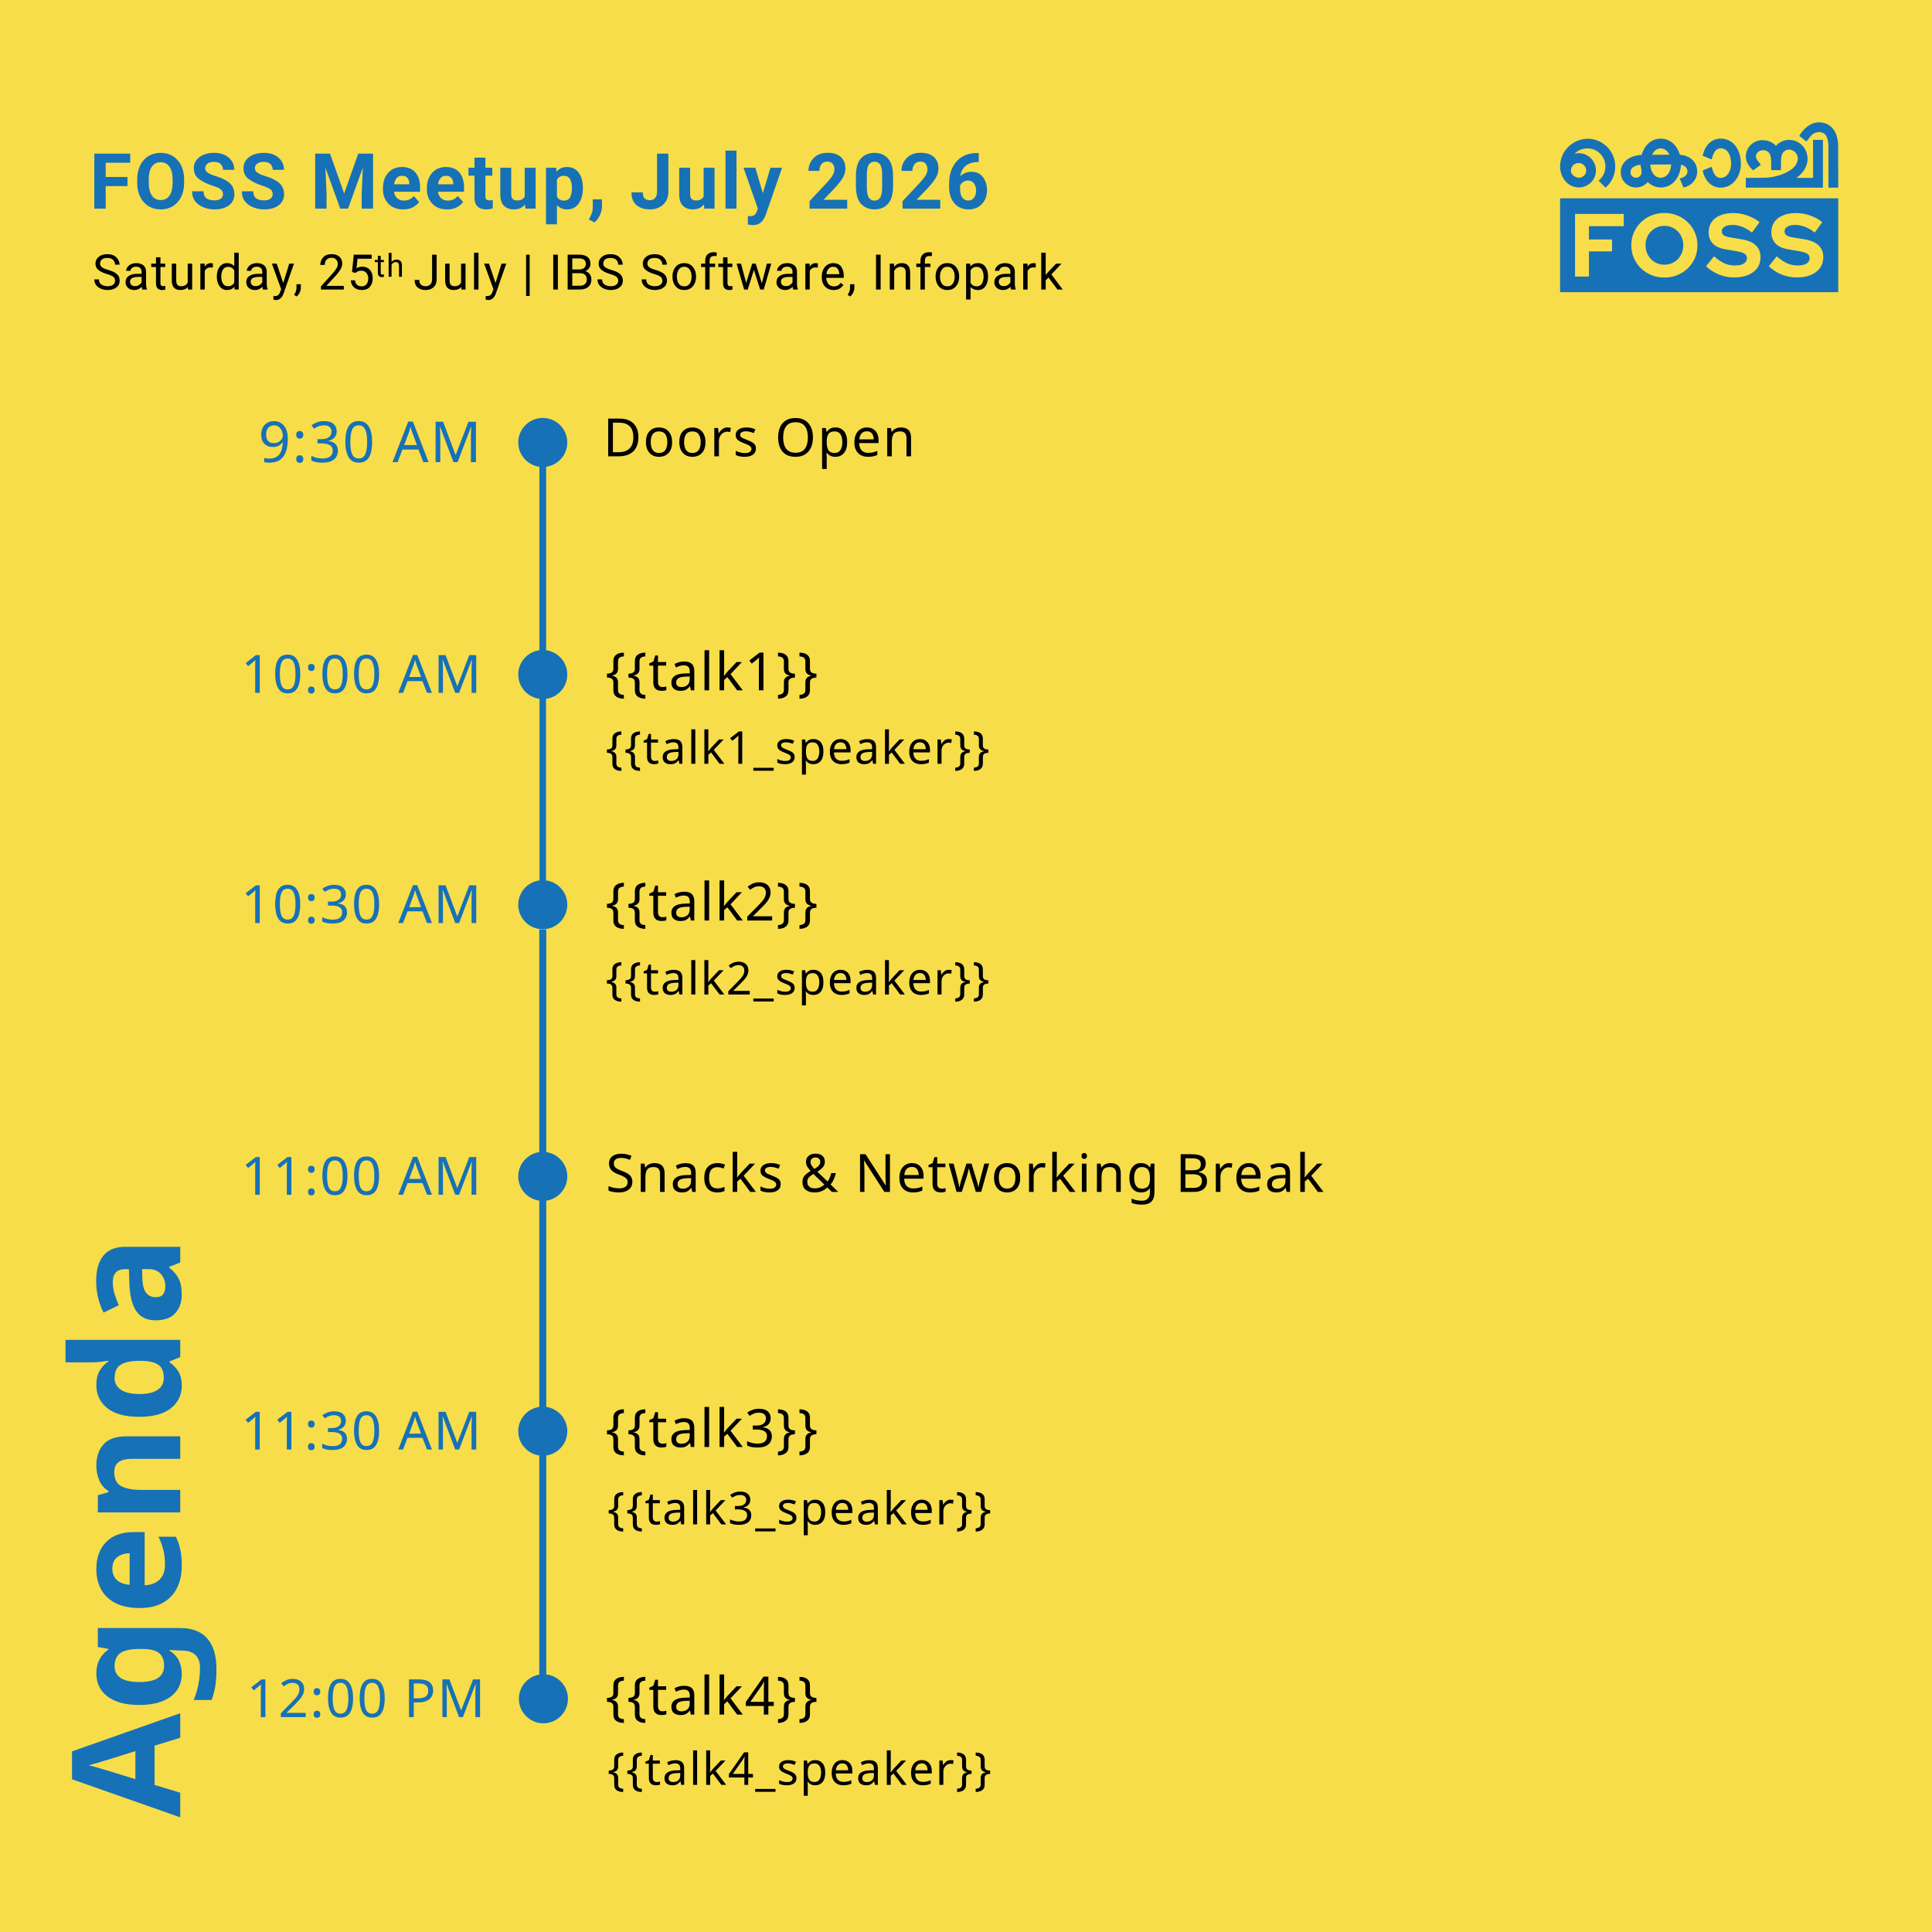
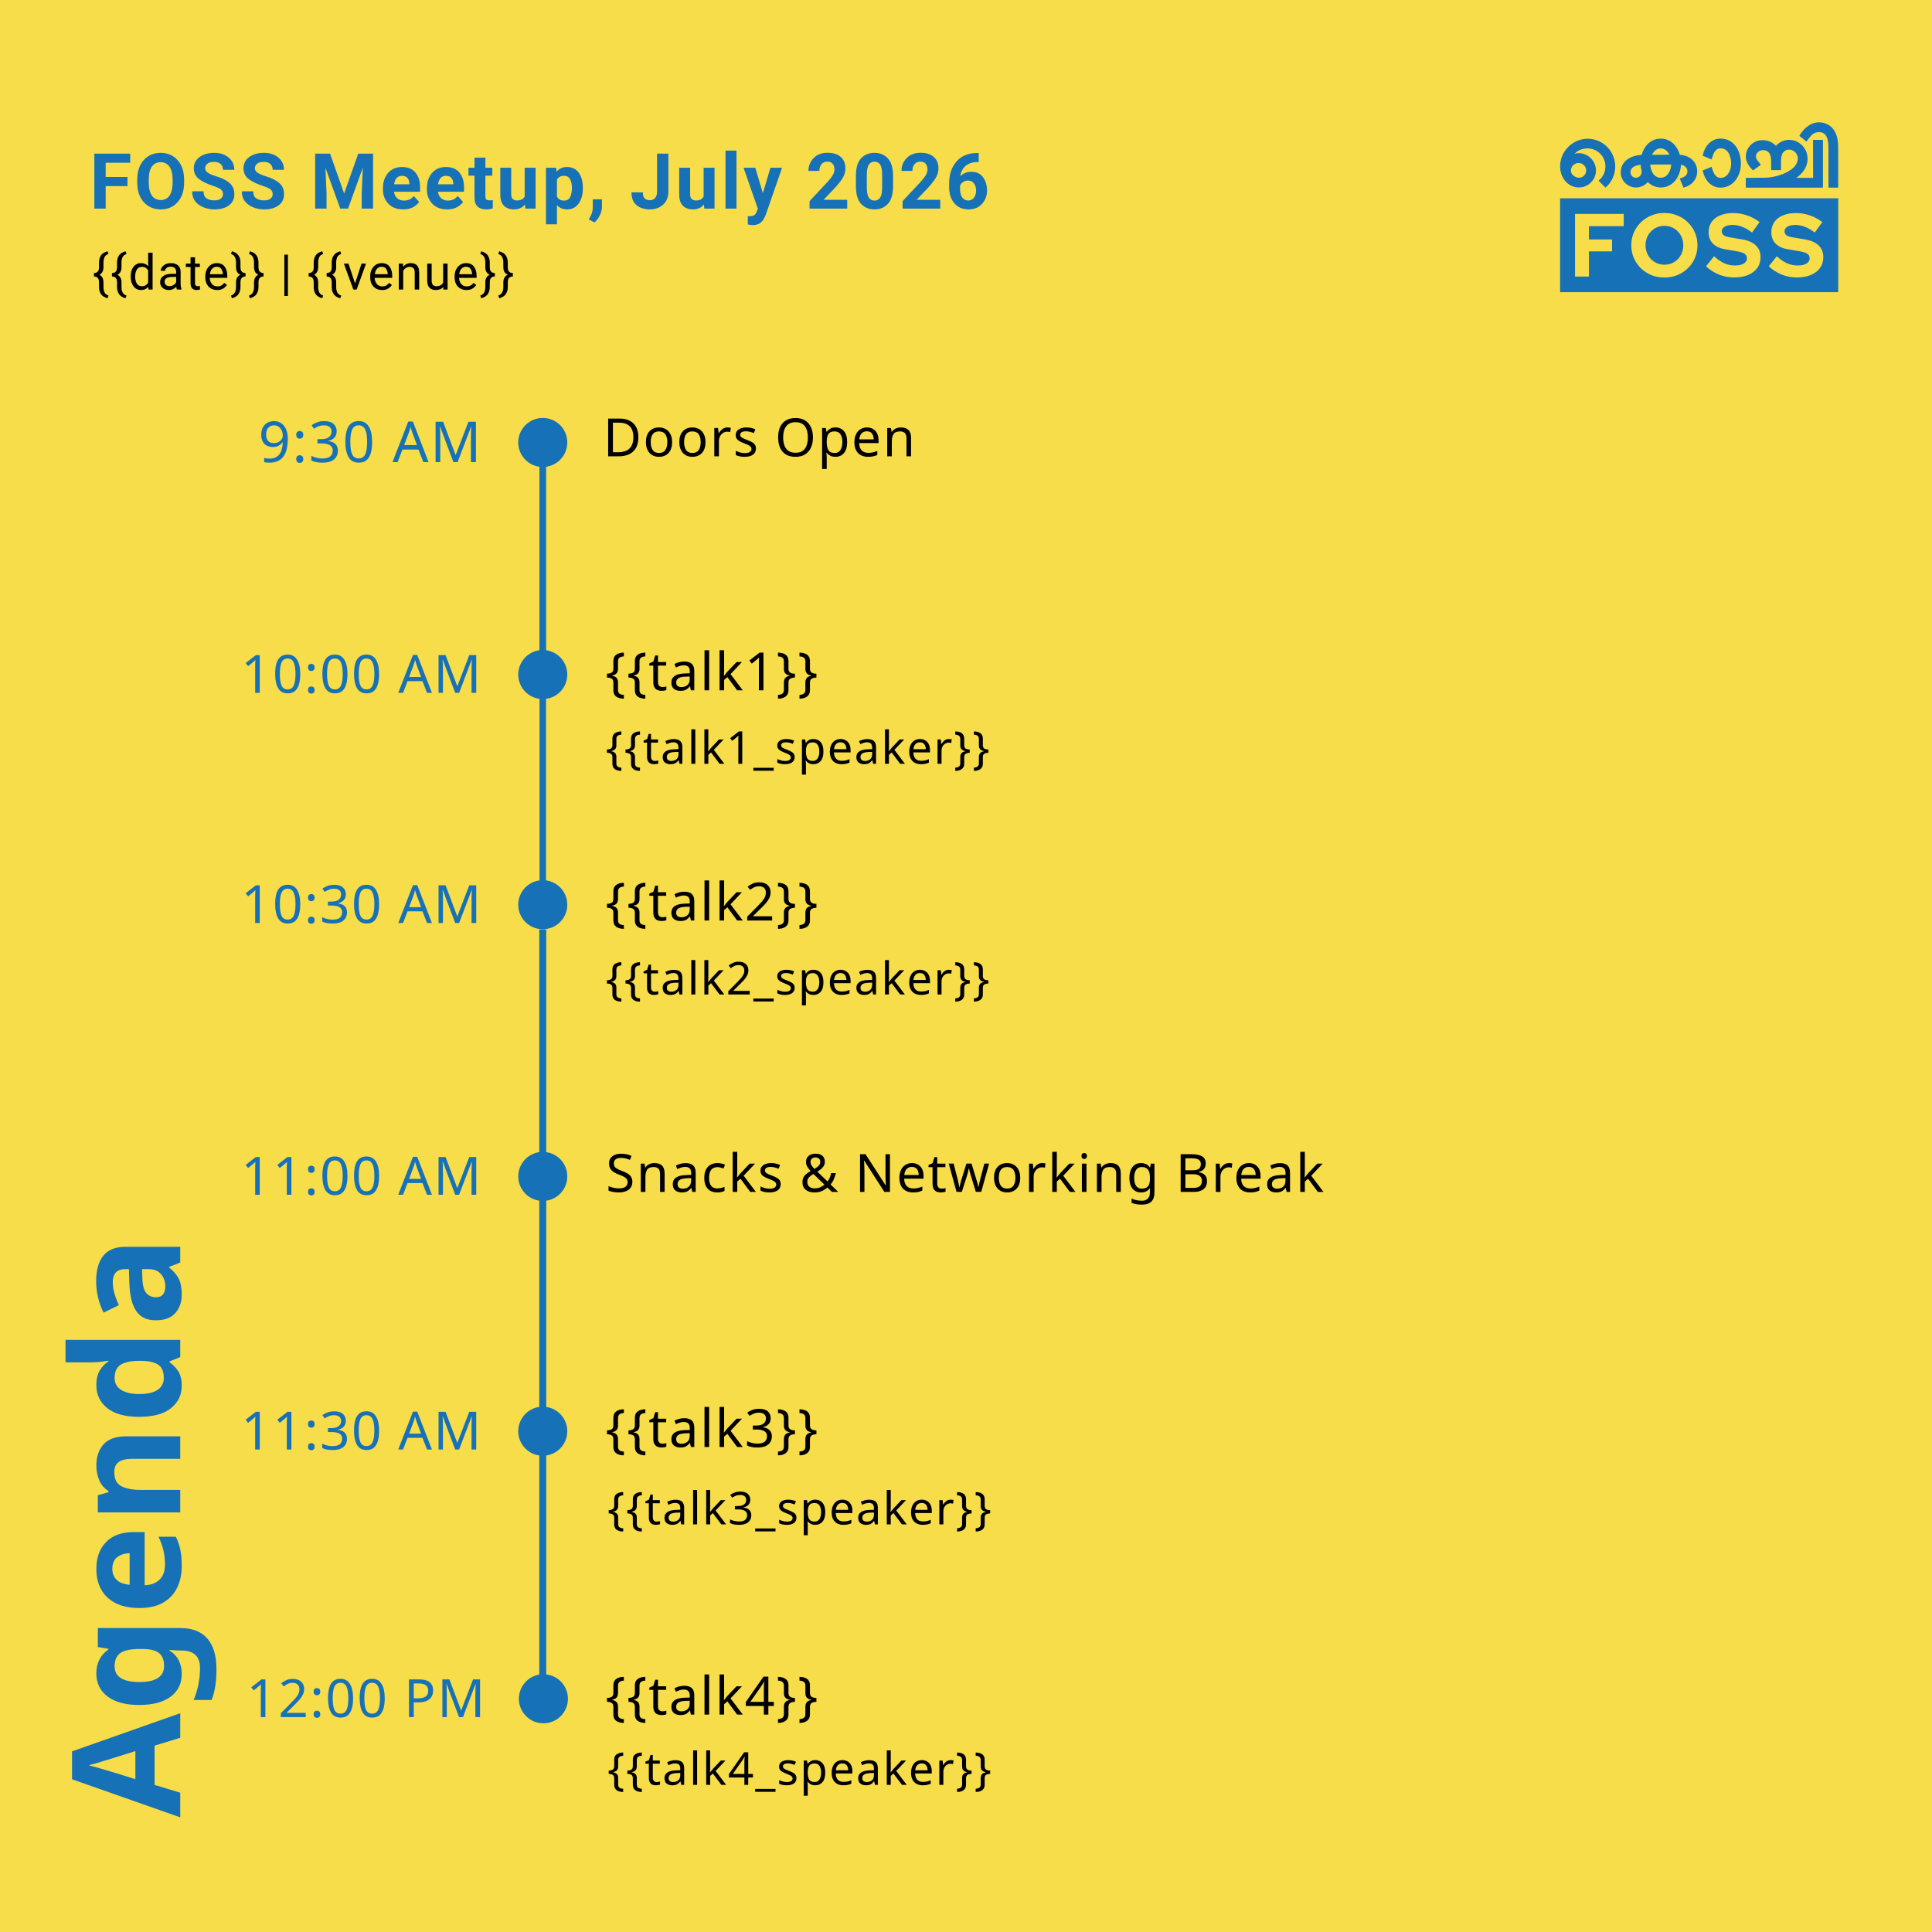
<svg xmlns="http://www.w3.org/2000/svg" width="2048" height="2048" viewBox="0 0 541.867 541.867" version="1.1" id="svg2711" xml:space="preserve">
  <defs id="defs2708">
    <filter style="color-interpolation-filters:sRGB;" id="filter25" x="-1.065" y="-1.065" width="3.13" height="3.13">
      <feGaussianBlur stdDeviation="70 70" result="blur" id="feGaussianBlur25" />
    </filter>
    <filter style="color-interpolation-filters:sRGB;" id="filter26" x="-1.058" y="-1.058" width="3.117" height="3.117">
      <feGaussianBlur stdDeviation="70 70" result="blur" id="feGaussianBlur26" />
    </filter>
    <filter style="color-interpolation-filters:sRGB;" id="filter27" x="-0.914" y="-0.914" width="2.828" height="2.828">
      <feGaussianBlur stdDeviation="60 60" result="blur" id="feGaussianBlur27" />
    </filter>
    <filter style="color-interpolation-filters:sRGB;" id="filter28" x="-0.763" y="-0.763" width="2.525" height="2.525">
      <feGaussianBlur stdDeviation="50 50" result="blur" id="feGaussianBlur28" />
    </filter>
    <filter style="color-interpolation-filters:sRGB;" id="filter29" x="-0.799" y="-0.629" width="2.597" height="2.257">
      <feGaussianBlur stdDeviation="70 55" result="blur" id="feGaussianBlur29" />
    </filter>
  </defs>
  <g id="layer1">
    <rect style="fill:#f7dd4a;fill-opacity:1;stroke-width:0.397;paint-order:stroke fill markers" id="rect1" width="541.867" height="541.867" x="0" y="0" />
    <g id="g7-6-7" transform="matrix(0.6207551,0,0,0.6207551,428.8535,-65.83412)" style="display:inline">
      <path id="path6-7-0" style="display:inline;fill:#1671b7;fill-opacity:1;stroke:#1671b7;stroke-width:0.528;stroke-opacity:1;paint-order:stroke fill markers" d="m 14.287,195.922 v 41.885 H 139.431 v -41.885 z m 46.849,6.086 c 2.129,0 4.115,0.383 5.957,1.152 1.854,0.736 3.473,1.791 4.848,3.164 1.403,1.348 2.485,2.926 3.254,4.738 0.77,1.788 1.154,3.725 1.154,5.803 0,2.08 -0.384,4.025 -1.154,5.842 -0.77,1.788 -1.85,3.362 -3.25,4.734 -1.374,1.346 -2.994,2.405 -4.853,3.17 -1.844,0.743 -3.829,1.109 -5.955,1.109 -2.127,0 -4.112,-0.367 -5.953,-1.109 -1.838,-0.768 -3.456,-1.823 -4.853,-3.166 l -0.004,-0.004 -0.004,-0.002 c -1.369,-1.369 -2.449,-2.946 -3.242,-4.724 -0.775,-1.826 -1.159,-3.77 -1.159,-5.85 0,-2.078 0.383,-4.014 1.154,-5.805 0.795,-1.81 1.877,-3.389 3.25,-4.734 1.401,-1.373 3.019,-2.428 4.858,-3.168 1.836,-0.767 3.824,-1.15 5.953,-1.15 z m 31.168,0.041 v 5.2e-4 c 2.099,0 4.177,0.355 6.242,1.061 2.087,0.705 3.941,1.683 5.553,2.939 l 0.403,0.314 -3.713,5.141 -0.431,-0.33 c -2.842,-2.17 -5.648,-3.225 -8.451,-3.225 -0.987,0 -1.827,0.127 -2.525,0.367 -0.703,0.243 -1.215,0.569 -1.565,0.963 -0.314,0.356 -0.461,0.751 -0.461,1.275 0,0.36 0.063,0.657 0.18,0.91 0.115,0.249 0.281,0.46 0.519,0.649 l 0.002,0.002 c 0.486,0.358 1.441,0.703 2.826,0.934 l 5.241,0.873 c 2.838,0.459 5.03,1.378 6.51,2.801 1.489,1.403 2.225,3.265 2.225,5.539 0,1.9 -0.505,3.581 -1.525,5.027 -1.023,1.421 -2.464,2.505 -4.317,3.279 -1.827,0.747 -3.961,1.113 -6.394,1.113 -2.316,0 -4.574,-0.422 -6.777,-1.266 -2.209,-0.873 -4.169,-2.098 -5.885,-3.678 l -0.361,-0.334 3.947,-4.947 0.418,0.369 c 1.583,1.401 3.088,2.4 4.502,3.006 1.441,0.607 2.953,0.91 4.553,0.91 1.124,0 2.078,-0.131 2.859,-0.375 0.773,-0.268 1.327,-0.627 1.7,-1.065 l 0.004,-0.006 0.006,-0.006 c 0.397,-0.441 0.578,-0.917 0.578,-1.514 10e-7,-0.413 -0.073,-0.75 -0.207,-1.033 -0.134,-0.283 -0.328,-0.516 -0.608,-0.721 l -0.006,-0.004 -0.004,-0.004 c -0.561,-0.432 -1.677,-0.845 -3.303,-1.129 l -5.514,-0.953 c -2.431,-0.41 -4.345,-1.279 -5.688,-2.65 -1.328,-1.386 -1.975,-3.159 -1.975,-5.293 0,-1.816 0.462,-3.416 1.402,-4.783 0.969,-1.368 2.305,-2.392 4.004,-3.088 1.715,-0.719 3.736,-1.071 6.037,-1.071 z m 28.349,0 v 5.2e-4 c 2.099,0 4.18,0.355 6.245,1.061 2.087,0.705 3.939,1.683 5.551,2.939 l 0.403,0.314 -3.713,5.141 -0.432,-0.33 c -2.842,-2.17 -5.646,-3.225 -8.449,-3.225 -0.987,0 -1.83,0.127 -2.527,0.367 -0.703,0.243 -1.214,0.569 -1.564,0.963 -0.313,0.355 -0.459,0.75 -0.459,1.275 0,0.36 0.064,0.657 0.18,0.91 0.114,0.249 0.28,0.46 0.517,0.649 l 0.002,0.002 c 0.486,0.358 1.443,0.703 2.828,0.934 l 5.238,0.873 c 2.837,0.459 5.031,1.378 6.51,2.801 1.489,1.403 2.226,3.265 2.226,5.539 0,1.9 -0.507,3.582 -1.527,5.027 -1.023,1.421 -2.464,2.505 -4.317,3.279 -1.827,0.747 -3.961,1.113 -6.394,1.113 -2.316,0 -4.574,-0.422 -6.777,-1.266 -2.209,-0.873 -4.169,-2.098 -5.885,-3.678 l -0.361,-0.334 3.949,-4.947 0.418,0.369 c 1.583,1.401 3.087,2.4 4.5,3.006 1.441,0.607 2.955,0.91 4.555,0.91 1.124,0 2.076,-0.131 2.857,-0.375 0.774,-0.268 1.329,-0.627 1.701,-1.065 l 0.004,-0.006 0.006,-0.006 c 0.396,-0.44 0.576,-0.916 0.576,-1.514 0,-0.413 -0.074,-0.75 -0.207,-1.033 -0.134,-0.283 -0.328,-0.516 -0.608,-0.721 l -0.006,-0.004 -0.004,-0.004 c -0.562,-0.432 -1.675,-0.845 -3.301,-1.129 l -5.516,-0.953 c -2.431,-0.41 -4.343,-1.279 -5.685,-2.65 -1.328,-1.386 -1.977,-3.159 -1.977,-5.293 0,-1.816 0.462,-3.416 1.403,-4.783 0.969,-1.368 2.308,-2.392 4.006,-3.088 1.715,-0.719 3.733,-1.071 6.035,-1.071 z m -100.144,0.397 h 22.529 v 6.059 h -15.717 v 5.49 h 10.438 v 5.9 H 27.322 v 11.391 h -6.813 z m 40.627,5.9 c -1.176,0 -2.249,0.224 -3.236,0.668 l -0.004,0.002 -0.006,0.002 c -0.996,0.423 -1.86,1.015 -2.606,1.785 -0.748,0.748 -1.33,1.638 -1.755,2.69 -0.423,1.021 -0.635,2.126 -0.635,3.334 0,1.235 0.212,2.367 0.635,3.412 0.426,1.053 1.01,1.958 1.755,2.729 0.739,0.739 1.606,1.334 2.606,1.785 0.002,0.001 0.005,0.001 0.008,0.002 l 0.002,0.002 c 0.987,0.418 2.061,0.629 3.236,0.629 1.204,0 2.291,-0.212 3.277,-0.63 1.002,-0.451 1.87,-1.048 2.617,-1.795 0.739,-0.764 1.324,-1.668 1.75,-2.721 0.424,-1.046 0.637,-2.166 0.637,-3.373 0,-1.235 -0.213,-2.353 -0.635,-3.369 -0.427,-1.056 -1.01,-1.943 -1.752,-2.685 -0.752,-0.777 -1.614,-1.37 -2.61,-1.793 l -0.006,-0.002 -0.004,-0.002 c -0.986,-0.444 -2.072,-0.668 -3.275,-0.668 z" />
      <path id="path7-5-9" style="font-weight:bold;font-size:39.688px;font-family:Manjari;-inkscape-font-specification:'Manjari Bold';font-feature-settings:salt 2;text-align:center;text-anchor:middle;display:inline;fill:#1671b7;fill-opacity:1;stroke:#1671b7;stroke-width:0.529;stroke-dasharray:none;stroke-opacity:1;paint-order:stroke fill markers" d="m 32.611,24.612 c -6.589,0 -12.247,5.446 -12.247,12.228 0,4.806 3.256,9.243 8.255,9.243 4.031,0 7.422,-3.294 7.422,-7.403 0,-4.166 -3.43,-7.558 -7.538,-7.558 -0.698,0 -1.492,0.077 -2.694,0.814 1.434,-2.519 4.166,-3.488 6.744,-3.488 0.166,0 0.33,0.007 0.494,0.017 4.38,0.266 7.798,3.953 7.798,8.414 -0.009,2.577 -1.159,4.892 -2.972,6.437 l 2.763,2.763 c 2.522,-2.253 4.106,-5.539 4.107,-9.188 -0.001,-6.588 -5.162,-12.002 -11.695,-12.269 -0.145,-0.005 -0.29,-0.011 -0.436,-0.011 z m -4.128,10.426 c 1.977,0 3.682,1.628 3.682,3.643 0,1.957 -1.608,3.547 -3.546,3.547 -1.802,0 -3.914,-1.531 -3.914,-3.392 0,-2.19 1.744,-3.798 3.779,-3.798 z M 65.572,24.558 c -4.631,0 -7.48,3.663 -8.429,7.345 -4.728,0.174 -9.379,2.558 -9.379,7.616 0,3.643 3.003,6.589 6.647,6.589 2.074,0 4.05,-1.007 5.271,-2.577 1.337,1.376 3.449,2.577 5.891,2.577 5.581,0 8.779,-5.116 8.875,-10.329 1.841,0.233 3.442,1.298 3.449,3.333 0.006,1.701 -1.307,2.775 -3.162,3.296 -0.052,0.015 -0.152,0.043 -0.228,0.064 l 1.506,3.636 c 3.449,-0.891 5.76,-3.596 5.76,-6.995 0,-4.496 -3.527,-7.035 -7.771,-7.267 -0.969,-3.663 -3.798,-7.286 -8.43,-7.286 z m -0.019,3.876 c 2.229,0 3.682,1.725 4.36,3.392 l -8.682,0.039 c 0.678,-1.667 2.093,-3.43 4.322,-3.43 z m 5.019,7.267 c -0.058,3.197 -1.724,6.53 -5.019,6.53 -3.256,0 -4.903,-3.236 -4.981,-6.492 z m -13.875,0.116 c 0.019,1.182 0.504,2.345 0.504,3.546 0,1.608 -1.279,2.868 -2.848,2.868 -1.492,0 -2.713,-1.24 -2.713,-2.732 0,-2.539 2.596,-3.488 5.058,-3.682 z M 92.596,24.533 c -4.031,0 -6.843,3.242 -7.667,6.925 -0.203,0.911 0.147,-0.663 -0.093,0.417 l 3.528,1.461 c 0.059,-0.262 0.342,-1.015 0.512,-1.516 0.586,-1.732 1.744,-3.411 3.701,-3.411 4.903,0 5.077,6.31 5.078,7.17 h -5.1e-4 c 0,3.275 -1.725,6.725 -5.077,6.725 -1.957,0 -3.115,-1.679 -3.701,-3.411 -0.17,-0.502 -0.453,-1.254 -0.512,-1.516 l -3.528,1.461 c 0.241,1.079 -0.11,-0.494 0.093,0.417 0.824,3.683 3.636,6.925 7.667,6.925 h 5.2e-4 c 5.659,0 8.933,-5.252 8.933,-10.581 0,-5.82 -3.115,-11.065 -8.933,-11.065 z m 30.972,0.581 c -2.597,0 -4.69,1.299 -5.93,2.849 -0.659,-0.795 -1.473,-1.434 -2.423,-1.899 -0.839,-0.404 -1.7,-0.653 -2.54,-0.739 l 5.2e-4,-5.16e-4 c -0.371,-0.057 -0.747,-0.086 -1.122,-0.086 -4.013,3.3e-5 -7.267,3.198 -7.267,7.143 0.006,2.333 1.392,4.361 3.039,5.923 l 3.101,-2.247 c 0,0 -0.335,-0.453 -1.033,-1.339 -0.559,-0.709 -1.081,-1.429 -1.08,-2.308 0.001,-1.428 1.024,-2.677 2.477,-3.018 0.374,-0.1 0.769,-0.153 1.169,-0.153 0.523,0 1.047,0.117 1.57,0.368 1.725,0.833 2.151,2.542 2.19,5.119 l 0.016,3.541 h 3.908 l 0.01,-3.541 c 0.019,-2.655 0.465,-4.437 2.209,-5.329 0.543,-0.291 1.124,-0.407 1.686,-0.407 1.337,0 2.597,0.698 3.353,1.725 0.62,0.833 0.872,1.725 0.872,2.597 0,1.55 -0.833,3.062 -1.86,4.108 -2.849,2.868 -8.565,4.748 -13.41,4.806 l -8.216,0.078 v 3.876 h 34.3 V 25.115 h -3.93 c 0,0 0.023,12.157 0.036,17.189 h -8.778 c 2.442,-1.512 4.748,-3.759 5.504,-6.899 0.155,-0.659 0.233,-1.337 0.233,-1.996 0,-1.783 -0.543,-3.546 -1.628,-5 -1.492,-2.015 -3.856,-3.275 -6.395,-3.294 z m 13.49,-7.926 c -5.378,0 -8.526,5.78 -8.526,5.78 l 2.819,2.277 c 0.234,-0.318 0.673,-0.873 1.25,-1.621 0.756,-0.98 2.074,-2.541 4.496,-2.541 3.527,0 4.498,3.198 4.498,6.841 l 0.036,18.255 h 3.876 c 0,0 -0.023,-12.764 -0.036,-18.255 -0.032,-9.677 -6.135,-10.736 -8.413,-10.736 z" transform="translate(-6.076867,144.3959)" />
    </g>
    <text xml:space="preserve" style="font-style:normal;font-variant:normal;font-weight:bold;font-stretch:normal;font-size:14.817px;line-height:0.93;font-family:Ubuntu;-inkscape-font-specification:'Ubuntu Bold';text-align:start;letter-spacing:0.397px;word-spacing:0px;writing-mode:lr-tb;direction:ltr;text-anchor:start;fill:#1671b7;fill-opacity:1;stroke:none;stroke-width:2.646;stroke-dasharray:none;stroke-opacity:1;paint-order:stroke fill markers" x="69.167" y="481.596" id="text26">
      <tspan id="tspan25" style="font-style:normal;font-variant:normal;font-weight:500;font-stretch:normal;font-size:14.817px;font-family:Ubuntu;-inkscape-font-specification:'Ubuntu Medium';fill:#1671b7;fill-opacity:1;stroke-width:2.646" x="69.167" y="481.596">12:00 PM</tspan>
    </text>
    <circle style="fill:#1671b7;fill-opacity:1;stroke-width:0.397;paint-order:stroke fill markers" id="circle10" cx="152.41" cy="476.455" r="6.879" />
    <text xml:space="preserve" style="font-style:normal;font-variant:normal;font-weight:normal;font-stretch:normal;font-size:12.7px;line-height:1.15;font-family:Roboto;-inkscape-font-specification:Roboto;text-align:start;letter-spacing:0.397px;word-spacing:0px;writing-mode:lr-tb;direction:ltr;text-anchor:start;fill:#000000;stroke-width:0.397;paint-order:stroke fill markers" x="170.365" y="427.543" id="text9">
      <tspan style="font-style:normal;font-variant:normal;font-weight:normal;font-stretch:normal;font-size:12.7px;line-height:1.15;font-family:Ubuntu;-inkscape-font-specification:Ubuntu;stroke-width:0.397" x="170.365" y="427.543" id="tspan11">{{talk3_speaker}}</tspan>
      <tspan style="font-style:normal;font-variant:normal;font-weight:normal;font-stretch:normal;font-size:12.7px;line-height:1.15;font-family:Ubuntu;-inkscape-font-specification:Ubuntu;stroke-width:0.397" x="170.365" y="442.436" id="tspan7">       </tspan>
      <tspan style="font-style:normal;font-variant:normal;font-weight:normal;font-stretch:normal;font-size:12.7px;line-height:1.15;font-family:Ubuntu;-inkscape-font-specification:Ubuntu;stroke-width:0.397" x="170.365" y="457.041" id="tspan10" />
    </text>
    <text xml:space="preserve" style="font-style:normal;font-variant:normal;font-weight:500;font-stretch:normal;font-size:14.817px;line-height:1;font-family:Ubuntu;-inkscape-font-specification:'Ubuntu Medium';text-align:start;letter-spacing:0.397px;word-spacing:0px;writing-mode:lr-tb;direction:ltr;text-anchor:start;fill:#000000;stroke-width:0.397;paint-order:stroke fill markers" x="169.817" y="405.841" id="text22-5">
      <tspan style="font-size:14.817px;line-height:1;fill:#000000;fill-opacity:1;stroke-width:0.397" x="169.817" y="405.841" id="tspan9">{{talk3}}</tspan>
    </text>
    <text xml:space="preserve" style="font-style:normal;font-variant:normal;font-weight:bold;font-stretch:normal;font-size:14.817px;line-height:0.93;font-family:Ubuntu;-inkscape-font-specification:'Ubuntu Bold';text-align:start;letter-spacing:0.397px;word-spacing:0px;writing-mode:lr-tb;direction:ltr;text-anchor:start;fill:#1671b7;fill-opacity:1;stroke:none;stroke-width:2.646;stroke-dasharray:none;stroke-opacity:1;paint-order:stroke fill markers" x="67.584" y="406.552" id="text16">
      <tspan id="tspan16" style="font-style:normal;font-variant:normal;font-weight:500;font-stretch:normal;font-size:14.817px;font-family:Ubuntu;-inkscape-font-specification:'Ubuntu Medium';fill:#1671b7;fill-opacity:1;stroke-width:2.646" x="67.584" y="406.552">11:30 AM</tspan>
    </text>
    <circle style="fill:#1671b7;fill-opacity:1;stroke-width:0.397;paint-order:stroke fill markers" id="circle9" cx="152.23" cy="401.411" r="6.879" />
    <text xml:space="preserve" style="font-style:normal;font-variant:normal;font-weight:500;font-stretch:normal;font-size:14.817px;line-height:0.93;font-family:Ubuntu;-inkscape-font-specification:'Ubuntu Medium';text-align:start;letter-spacing:0.397px;word-spacing:0px;writing-mode:lr-tb;direction:ltr;text-anchor:start;fill:#000000;stroke-width:0.397;paint-order:stroke fill markers" x="169.921" y="334.3" id="text20">
      <tspan id="tspan20" style="font-size:14.817px;fill:#000000;fill-opacity:1;stroke-width:0.397" x="169.921" y="334.3">Snacks &amp; Networking Break </tspan>
    </text>
    <text xml:space="preserve" style="font-style:normal;font-variant:normal;font-weight:bold;font-stretch:normal;font-size:14.817px;line-height:0.93;font-family:Ubuntu;-inkscape-font-specification:'Ubuntu Bold';text-align:start;letter-spacing:0.397px;word-spacing:0px;writing-mode:lr-tb;direction:ltr;text-anchor:start;fill:#1671b7;fill-opacity:1;stroke:none;stroke-width:2.646;stroke-dasharray:none;stroke-opacity:1;paint-order:stroke fill markers" x="67.589" y="335.085" id="text15">
      <tspan id="tspan15" style="font-style:normal;font-variant:normal;font-weight:500;font-stretch:normal;font-size:14.817px;font-family:Ubuntu;-inkscape-font-specification:'Ubuntu Medium';fill:#1671b7;fill-opacity:1;stroke-width:2.646" x="67.589" y="335.085">11:00 AM</tspan>
    </text>
    <circle style="fill:#1671b7;fill-opacity:1;stroke-width:0.397;paint-order:stroke fill markers" id="circle8" cx="152.23" cy="329.944" r="6.879" />
    <path style="fill:#1671b7;fill-opacity:1;stroke:#1671b7;stroke-width:1.954;stroke-dasharray:none;stroke-opacity:1;paint-order:stroke fill markers" d="m 152.23,260.688 v 64.517" id="path32" />
    <text xml:space="preserve" style="font-style:normal;font-variant:normal;font-weight:normal;font-stretch:normal;font-size:12.7px;line-height:0.93;font-family:Roboto;-inkscape-font-specification:Roboto;text-align:start;letter-spacing:0.397px;word-spacing:0px;writing-mode:lr-tb;direction:ltr;text-anchor:start;fill:#000000;stroke-width:0.397;paint-order:stroke fill markers" x="169.857" y="278.929" id="text23">
      <tspan id="tspan23" style="font-style:normal;font-variant:normal;font-weight:normal;font-stretch:normal;font-size:12.7px;font-family:Ubuntu;-inkscape-font-specification:Ubuntu;stroke-width:0.397" x="169.857" y="278.929">{{talk2_speaker}}</tspan>
    </text>
    <text xml:space="preserve" style="font-style:normal;font-variant:normal;font-weight:500;font-stretch:normal;font-size:14.817px;line-height:0;font-family:Ubuntu;-inkscape-font-specification:'Ubuntu Medium';text-align:start;letter-spacing:0.397px;word-spacing:0px;writing-mode:lr-tb;direction:ltr;text-anchor:start;fill:#000000;stroke-width:0.397;paint-order:stroke fill markers" x="169.817" y="258.174" id="text21">
      <tspan style="font-size:14.817px;line-height:1.1;fill:#000000;fill-opacity:1;stroke-width:0.397" x="169.817" y="258.174" id="tspan27">{{talk2}}</tspan>
      <tspan style="font-size:14.817px;line-height:1;fill:#000000;fill-opacity:1;stroke-width:0.397" x="169.817" y="266.323" id="tspan26" />
    </text>
    <text xml:space="preserve" style="font-style:normal;font-variant:normal;font-weight:bold;font-stretch:normal;font-size:14.817px;line-height:0.93;font-family:Ubuntu;-inkscape-font-specification:'Ubuntu Bold';text-align:start;letter-spacing:0.397px;word-spacing:0px;writing-mode:lr-tb;direction:ltr;text-anchor:start;fill:#1671b7;fill-opacity:1;stroke:none;stroke-width:2.646;stroke-dasharray:none;stroke-opacity:1;paint-order:stroke fill markers" x="67.589" y="258.885" id="text17">
      <tspan id="tspan17" style="font-style:normal;font-variant:normal;font-weight:500;font-stretch:normal;font-size:14.817px;font-family:Ubuntu;-inkscape-font-specification:'Ubuntu Medium';fill:#1671b7;fill-opacity:1;stroke-width:2.646" x="67.589" y="258.885">10:30 AM</tspan>
    </text>
    <circle style="fill:#1671b7;fill-opacity:1;stroke-width:0.397;paint-order:stroke fill markers" id="circle7" cx="152.23" cy="253.744" r="6.879" />
    <path style="fill:#1671b7;fill-opacity:1;stroke:#1671b7;stroke-width:1.819;stroke-dasharray:none;stroke-opacity:1;paint-order:stroke fill markers" d="m 152.23,193.419 v 55.881" id="path31" />
    <text xml:space="preserve" style="font-style:normal;font-variant:normal;font-weight:normal;font-stretch:normal;font-size:12.7px;line-height:0.93;font-family:Roboto;-inkscape-font-specification:Roboto;text-align:start;letter-spacing:0.397px;word-spacing:0px;writing-mode:lr-tb;direction:ltr;text-anchor:start;fill:#000000;stroke-width:0.397;paint-order:stroke fill markers" x="169.857" y="214.212" id="text24">
      <tspan id="tspan24" style="font-style:normal;font-variant:normal;font-weight:normal;font-stretch:normal;font-size:12.7px;font-family:Ubuntu;-inkscape-font-specification:Ubuntu;stroke-width:0.397" x="169.857" y="214.212">{{talk1_speaker}}</tspan>
    </text>
    <text xml:space="preserve" style="font-style:normal;font-variant:normal;font-weight:500;font-stretch:normal;font-size:14.817px;line-height:1;font-family:Ubuntu;-inkscape-font-specification:'Ubuntu Medium';text-align:start;letter-spacing:0.397px;word-spacing:0px;writing-mode:lr-tb;direction:ltr;text-anchor:start;fill:#000000;stroke-width:0.397;paint-order:stroke fill markers" x="169.817" y="193.616" id="text22">
      <tspan style="font-size:14.817px;line-height:1;fill:#000000;fill-opacity:1;stroke-width:0.397" x="169.817" y="193.616" id="tspan1">{{talk1}}</tspan>
    </text>
    <text xml:space="preserve" style="font-style:normal;font-variant:normal;font-weight:bold;font-stretch:normal;font-size:14.817px;line-height:0.93;font-family:Ubuntu;-inkscape-font-specification:'Ubuntu Bold';text-align:start;letter-spacing:0.397px;word-spacing:0px;writing-mode:lr-tb;direction:ltr;text-anchor:start;fill:#1671b7;fill-opacity:1;stroke:none;stroke-width:2.646;stroke-dasharray:none;stroke-opacity:1;paint-order:stroke fill markers" x="67.589" y="194.327" id="text18">
      <tspan id="tspan18" style="font-style:normal;font-variant:normal;font-weight:500;font-stretch:normal;font-size:14.817px;font-family:Ubuntu;-inkscape-font-specification:'Ubuntu Medium';fill:#1671b7;fill-opacity:1;stroke-width:2.646" x="67.589" y="194.327">10:00 AM</tspan>
    </text>
    <circle style="fill:#1671b7;fill-opacity:1;stroke-width:0.397;paint-order:stroke fill markers" id="circle6" cx="152.23" cy="189.186" r="6.879" />
    <path style="fill:#1671b7;fill-opacity:1;stroke:#1671b7;stroke-width:1.882;stroke-dasharray:none;stroke-opacity:1;paint-order:stroke fill markers" d="m 152.23,124.098 v 59.839" id="path30" />
    <text xml:space="preserve" style="font-style:normal;font-variant:normal;font-weight:500;font-stretch:normal;font-size:14.817px;line-height:0.93;font-family:Ubuntu;-inkscape-font-specification:'Ubuntu Medium';text-align:start;letter-spacing:0.397px;word-spacing:0px;writing-mode:lr-tb;direction:ltr;text-anchor:start;fill:#000000;stroke-width:0.397;paint-order:stroke fill markers" x="169.135" y="127.98" id="text14">
      <tspan id="tspan14" style="font-size:14.817px;fill:#000000;fill-opacity:1;stroke-width:0.397" x="169.135" y="127.98">Doors Open</tspan>
    </text>
    <text xml:space="preserve" style="font-style:normal;font-variant:normal;font-weight:bold;font-stretch:normal;font-size:15.875px;line-height:0.93;font-family:Ubuntu;-inkscape-font-specification:'Ubuntu Bold';text-align:start;letter-spacing:0.397px;word-spacing:0px;writing-mode:lr-tb;direction:ltr;text-anchor:start;fill:#1671b7;fill-opacity:1;stroke:none;stroke-width:2.646;stroke-dasharray:none;stroke-opacity:1;paint-order:stroke fill markers" x="72.474" y="129.607" id="text19">
      <tspan id="tspan19" style="font-style:normal;font-variant:normal;font-weight:500;font-stretch:normal;font-size:15.875px;font-family:Ubuntu;-inkscape-font-specification:'Ubuntu Medium';fill:#1671b7;fill-opacity:1;stroke-width:2.646" x="72.474" y="129.607">9:30 AM</tspan>
    </text>
    <circle style="fill:#1671b7;fill-opacity:1;stroke-width:0.397;paint-order:stroke fill markers" id="path7" cx="152.23" cy="124.098" r="6.879" />
    <text xml:space="preserve" style="font-style:normal;font-variant:normal;font-weight:500;font-stretch:normal;font-size:42.333px;line-height:0.93;font-family:Ubuntu;-inkscape-font-specification:'Ubuntu Medium';text-align:start;letter-spacing:0.397px;word-spacing:0px;writing-mode:lr-tb;direction:ltr;text-anchor:start;fill:#1671b7;fill-opacity:1;stroke:none;stroke-width:2.646;stroke-dasharray:none;stroke-opacity:1;paint-order:stroke fill markers" x="-509.707" y="50.551" id="text29" transform="rotate(-90)">
      <tspan id="tspan29" style="font-style:normal;font-variant:normal;font-weight:bold;font-stretch:normal;font-size:42.333px;font-family:Ubuntu;-inkscape-font-specification:'Ubuntu Bold';fill:#1671b7;fill-opacity:1;stroke:none;stroke-width:2.646;stroke-opacity:1" x="-509.707" y="50.551">Agenda</tspan>
    </text>
    <text xml:space="preserve" style="font-size:13.758px;line-height:0.93;font-family:inter;-inkscape-font-specification:inter;text-align:start;letter-spacing:0.397px;word-spacing:0px;writing-mode:lr-tb;direction:ltr;text-anchor:start;fill:#000000;fill-opacity:1;stroke-width:0.397;paint-order:stroke fill markers" x="25.914" y="81.202" id="text5">
-       <tspan id="tspan5" style="font-style:normal;font-variant:normal;font-weight:normal;font-stretch:normal;font-size:13.758px;font-family:Roboto;-inkscape-font-specification:Roboto;letter-spacing:0.397px;stroke-width:0.397" x="25.914" y="81.202">Saturday, 25<tspan style="font-size:65%;baseline-shift:super" id="tspan3">th </tspan>July | IBS Software, Infopark</tspan>
+       <tspan id="tspan5" style="font-style:normal;font-variant:normal;font-weight:normal;font-stretch:normal;font-size:13.758px;font-family:Roboto;-inkscape-font-specification:Roboto;letter-spacing:0.397px;stroke-width:0.397" x="25.914" y="81.202">{{date}} | {{venue}}</tspan>
    </text>
    <text xml:space="preserve" style="font-size:21.696px;line-height:0.93;font-family:inter;-inkscape-font-specification:inter;text-align:start;letter-spacing:0.598px;word-spacing:0px;writing-mode:lr-tb;direction:ltr;text-anchor:start;fill:#1671b7;fill-opacity:1;stroke-width:0.397;paint-order:stroke fill markers" x="25.081" y="58.509" id="text4">
      <tspan id="tspan4" style="font-style:normal;font-variant:normal;font-weight:bold;font-stretch:normal;font-size:21.696px;font-family:Roboto;-inkscape-font-specification:'Roboto Bold';fill:#1671b7;fill-opacity:1;stroke-width:0.397" x="25.081" y="58.509">FOSS Meetup, July 2026</tspan>
    </text>
    <text xml:space="preserve" style="font-style:normal;font-variant:normal;font-weight:normal;font-stretch:normal;font-size:12.7px;line-height:1.15;font-family:Roboto;-inkscape-font-specification:Roboto;text-align:start;letter-spacing:0.397px;word-spacing:0px;writing-mode:lr-tb;direction:ltr;text-anchor:start;fill:#000000;stroke-width:0.397;paint-order:stroke fill markers" x="170.365" y="500.597" id="text9-3">
      <tspan style="font-style:normal;font-variant:normal;font-weight:normal;font-stretch:normal;font-size:12.7px;line-height:1.15;font-family:Ubuntu;-inkscape-font-specification:Ubuntu;stroke-width:0.397" x="170.365" y="500.597" id="tspan11-6">{{talk4_speaker}}</tspan>
      <tspan style="font-style:normal;font-variant:normal;font-weight:normal;font-stretch:normal;font-size:12.7px;line-height:1.15;font-family:Ubuntu;-inkscape-font-specification:Ubuntu;stroke-width:0.397" x="170.365" y="515.489" id="tspan7-7">       </tspan>
      <tspan style="font-style:normal;font-variant:normal;font-weight:normal;font-stretch:normal;font-size:12.7px;line-height:1.15;font-family:Ubuntu;-inkscape-font-specification:Ubuntu;stroke-width:0.397" x="170.365" y="530.094" id="tspan10-5" />
    </text>
    <text xml:space="preserve" style="font-style:normal;font-variant:normal;font-weight:500;font-stretch:normal;font-size:14.817px;line-height:1;font-family:Ubuntu;-inkscape-font-specification:'Ubuntu Medium';text-align:start;letter-spacing:0.397px;word-spacing:0px;writing-mode:lr-tb;direction:ltr;text-anchor:start;fill:#000000;stroke-width:0.397;paint-order:stroke fill markers" x="169.817" y="480.885" id="text22-5-3">
      <tspan style="font-size:14.817px;line-height:1;fill:#000000;fill-opacity:1;stroke-width:0.397" x="169.817" y="480.885" id="tspan9-5">{{talk4}}</tspan>
    </text>
    <path style="fill:#1671b7;fill-opacity:1;stroke:#1671b7;stroke-width:1.954;stroke-dasharray:none;stroke-opacity:1;paint-order:stroke fill markers" d="m 152.23,334.771 v 64.517" id="path1" />
    <path style="fill:#1671b7;fill-opacity:1;stroke:#1671b7;stroke-width:1.954;stroke-dasharray:none;stroke-opacity:1;paint-order:stroke fill markers" d="m 152.23,407.267 v 64.517" id="path2" />
  </g>
</svg>
